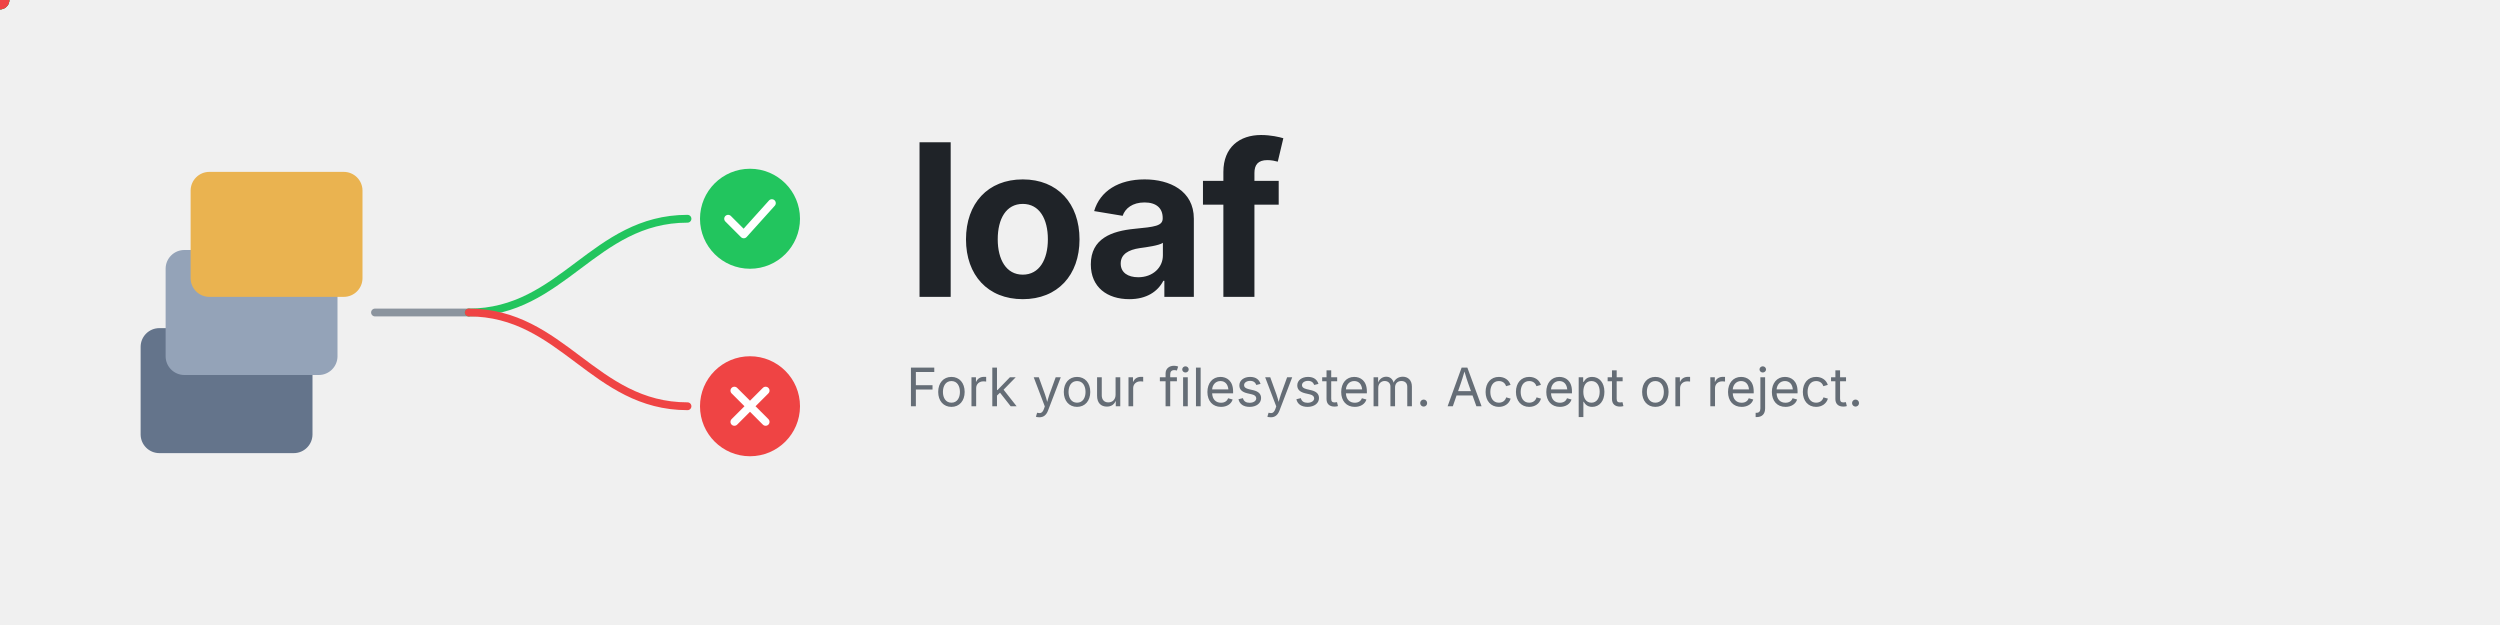
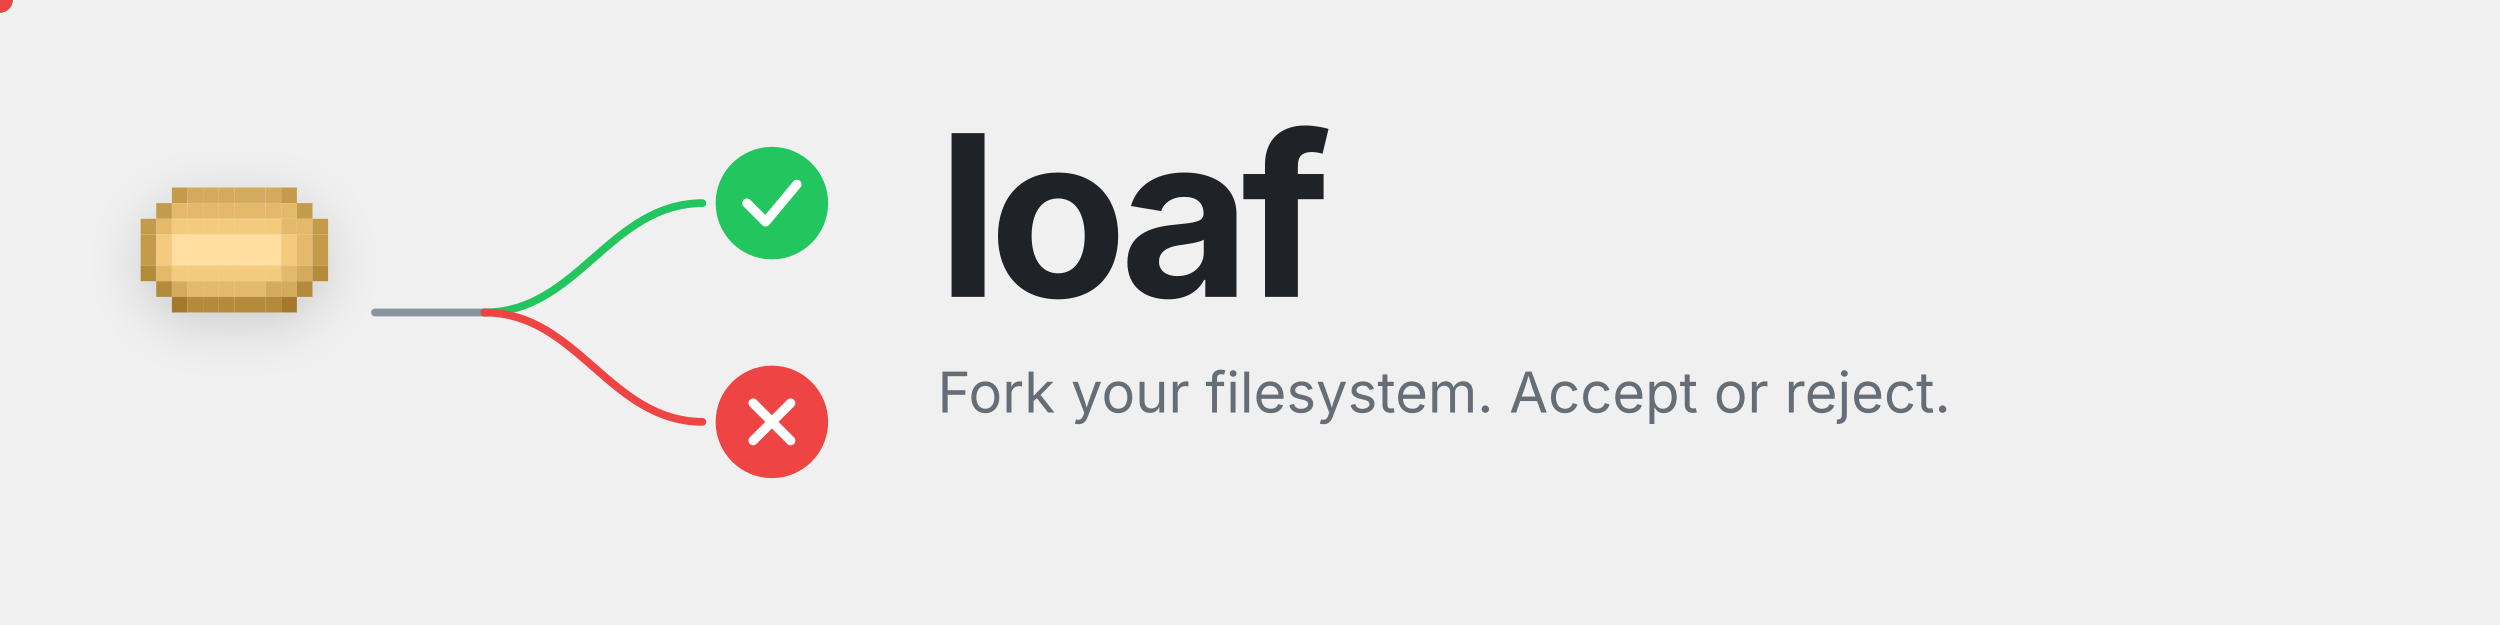
<svg xmlns="http://www.w3.org/2000/svg" viewBox="0 0 800 200">
  <style>
+     /* Gentle bread float */
+     @keyframes breadFloat {
+       0%, 100% { transform: translateY(0) rotate(-2deg); }
+       50% { transform: translateY(-4px) rotate(2deg); }
+     }
+ 
    /* Fork path animation */
    @keyframes drawPath {
-       0% { stroke-dashoffset: 100; }
+       0% { stroke-dashoffset: 80; }
      100% { stroke-dashoffset: 0; }
    }

    /* Particles flowing along fork */
    @keyframes particleFlow {
      0% { offset-distance: 0%; opacity: 0; }
      10% { opacity: 1; }
      90% { opacity: 1; }
      100% { offset-distance: 100%; opacity: 0; }
    }

    /* Gentle pulse for accept/reject */
    @keyframes softPulse {
      0%, 100% { transform: scale(1); filter: drop-shadow(0 0 4px currentColor); }
-       50% { transform: scale(1.05); filter: drop-shadow(0 0 10px currentColor); }
+       50% { transform: scale(1.08); filter: drop-shadow(0 0 12px currentColor); }
    }

-     /* File block hover effect */
-     @keyframes blockGlow {
-       0%, 100% { opacity: 0.85; }
-       50% { opacity: 1; filter: drop-shadow(0 2px 8px rgba(234, 179, 80, 0.4)); }
+     .bread {
+       animation: breadFloat 4s ease-in-out infinite;
+       transform-origin: center;
+       transform-box: fill-box;
+       filter: drop-shadow(0 4px 8px rgba(0,0,0,0.15));
    }

    .fork-path {
-       stroke-dasharray: 100;
-       animation: drawPath 3s ease-in-out infinite;
+       stroke-dasharray: 80;
+       animation: drawPath 2.5s ease-in-out infinite;
    }

    .particle {
      offset-rotate: 0deg;
-       animation: particleFlow 2s ease-in-out infinite;
+       animation: particleFlow 1.8s ease-in-out infinite;
    }
-     .particle:nth-child(2) { animation-delay: 0.4s; }
-     .particle:nth-child(3) { animation-delay: 0.8s; }

    .accept-icon {
      color: #22c55e;
      animation: softPulse 2.5s ease-in-out infinite;
      transform-origin: center;
      transform-box: fill-box;
    }
    .reject-icon {
      color: #ef4444;
      animation: softPulse 2.5s ease-in-out infinite;
      animation-delay: 1.25s;
      transform-origin: center;
      transform-box: fill-box;
    }

-     .file-block {
-       animation: blockGlow 3s ease-in-out infinite;
-     }
-     .file-block:nth-child(2) { animation-delay: 0.5s; }
-     .file-block:nth-child(3) { animation-delay: 1s; }
- 
    .title { fill: #1f2328; }
    .subtitle { fill: #656d76; }

    @media (prefers-color-scheme: dark) {
      .title { fill: #ffffff; }
      .subtitle { fill: #8b949e; }
-       .file-block { filter: drop-shadow(0 2px 8px rgba(234, 179, 80, 0.3)); }
+       .bread { filter: drop-shadow(0 4px 12px rgba(234, 179, 80, 0.3)); }
    }
  </style>
-   <g transform="translate(45, 55)">
-     <rect class="file-block" x="0" y="50" width="55" height="40" rx="6" fill="#64748b" />
-     <rect class="file-block" x="8" y="25" width="55" height="40" rx="6" fill="#94a3b8" />
-     <rect class="file-block" x="16" y="0" width="55" height="40" rx="6" fill="#eab350" />
+   <g class="bread" transform="translate(40, 60)">
+     <rect x="15" y="0" width="5" height="5" fill="#C49A4B" />
+     <rect x="20" y="0" width="5" height="5" fill="#D4AA5B" />
+     <rect x="25" y="0" width="5" height="5" fill="#D4AA5B" />
+     <rect x="30" y="0" width="5" height="5" fill="#D4AA5B" />
+     <rect x="35" y="0" width="5" height="5" fill="#D4AA5B" />
+     <rect x="40" y="0" width="5" height="5" fill="#D4AA5B" />
+     <rect x="45" y="0" width="5" height="5" fill="#D4AA5B" />
+     <rect x="50" y="0" width="5" height="5" fill="#C49A4B" />
+     <rect x="10" y="5" width="5" height="5" fill="#C49A4B" />
+     <rect x="15" y="5" width="5" height="5" fill="#E4BA6B" />
+     <rect x="20" y="5" width="5" height="5" fill="#E4BA6B" />
+     <rect x="25" y="5" width="5" height="5" fill="#E4BA6B" />
+     <rect x="30" y="5" width="5" height="5" fill="#E4BA6B" />
+     <rect x="35" y="5" width="5" height="5" fill="#E4BA6B" />
+     <rect x="40" y="5" width="5" height="5" fill="#E4BA6B" />
+     <rect x="45" y="5" width="5" height="5" fill="#E4BA6B" />
+     <rect x="50" y="5" width="5" height="5" fill="#E4BA6B" />
+     <rect x="55" y="5" width="5" height="5" fill="#C49A4B" />
+     <rect x="5" y="10" width="5" height="5" fill="#C49A4B" />
+     <rect x="10" y="10" width="5" height="5" fill="#E4BA6B" />
+     <rect x="15" y="10" width="5" height="5" fill="#F4CA7B" />
+     <rect x="20" y="10" width="5" height="5" fill="#F4CA7B" />
+     <rect x="25" y="10" width="5" height="5" fill="#F4CA7B" />
+     <rect x="30" y="10" width="5" height="5" fill="#F4CA7B" />
+     <rect x="35" y="10" width="5" height="5" fill="#F4CA7B" />
+     <rect x="40" y="10" width="5" height="5" fill="#F4CA7B" />
+     <rect x="45" y="10" width="5" height="5" fill="#F4CA7B" />
+     <rect x="50" y="10" width="5" height="5" fill="#E4BA6B" />
+     <rect x="55" y="10" width="5" height="5" fill="#E4BA6B" />
+     <rect x="60" y="10" width="5" height="5" fill="#C49A4B" />
+     <rect x="5" y="15" width="5" height="5" fill="#C49A4B" />
+     <rect x="10" y="15" width="5" height="5" fill="#F4CA7B" />
+     <rect x="15" y="15" width="5" height="5" fill="#FFDEA0" />
+     <rect x="20" y="15" width="5" height="5" fill="#FFDEA0" />
+     <rect x="25" y="15" width="5" height="5" fill="#FFDEA0" />
+     <rect x="30" y="15" width="5" height="5" fill="#FFDEA0" />
+     <rect x="35" y="15" width="5" height="5" fill="#FFDEA0" />
+     <rect x="40" y="15" width="5" height="5" fill="#FFDEA0" />
+     <rect x="45" y="15" width="5" height="5" fill="#FFDEA0" />
+     <rect x="50" y="15" width="5" height="5" fill="#F4CA7B" />
+     <rect x="55" y="15" width="5" height="5" fill="#E4BA6B" />
+     <rect x="60" y="15" width="5" height="5" fill="#C49A4B" />
+     <rect x="5" y="20" width="5" height="5" fill="#C49A4B" />
+     <rect x="10" y="20" width="5" height="5" fill="#F4CA7B" />
+     <rect x="15" y="20" width="5" height="5" fill="#FFDEA0" />
+     <rect x="20" y="20" width="5" height="5" fill="#FFDEA0" />
+     <rect x="25" y="20" width="5" height="5" fill="#FFDEA0" />
+     <rect x="30" y="20" width="5" height="5" fill="#FFDEA0" />
+     <rect x="35" y="20" width="5" height="5" fill="#FFDEA0" />
+     <rect x="40" y="20" width="5" height="5" fill="#FFDEA0" />
+     <rect x="45" y="20" width="5" height="5" fill="#FFDEA0" />
+     <rect x="50" y="20" width="5" height="5" fill="#F4CA7B" />
+     <rect x="55" y="20" width="5" height="5" fill="#E4BA6B" />
+     <rect x="60" y="20" width="5" height="5" fill="#C49A4B" />
+     <rect x="5" y="25" width="5" height="5" fill="#B48A3B" />
+     <rect x="10" y="25" width="5" height="5" fill="#E4BA6B" />
+     <rect x="15" y="25" width="5" height="5" fill="#F4CA7B" />
+     <rect x="20" y="25" width="5" height="5" fill="#F4CA7B" />
+     <rect x="25" y="25" width="5" height="5" fill="#F4CA7B" />
+     <rect x="30" y="25" width="5" height="5" fill="#F4CA7B" />
+     <rect x="35" y="25" width="5" height="5" fill="#F4CA7B" />
+     <rect x="40" y="25" width="5" height="5" fill="#F4CA7B" />
+     <rect x="45" y="25" width="5" height="5" fill="#F4CA7B" />
+     <rect x="50" y="25" width="5" height="5" fill="#E4BA6B" />
+     <rect x="55" y="25" width="5" height="5" fill="#D4AA5B" />
+     <rect x="60" y="25" width="5" height="5" fill="#B48A3B" />
+     <rect x="10" y="30" width="5" height="5" fill="#B48A3B" />
+     <rect x="15" y="30" width="5" height="5" fill="#D4AA5B" />
+     <rect x="20" y="30" width="5" height="5" fill="#E4BA6B" />
+     <rect x="25" y="30" width="5" height="5" fill="#E4BA6B" />
+     <rect x="30" y="30" width="5" height="5" fill="#E4BA6B" />
+     <rect x="35" y="30" width="5" height="5" fill="#E4BA6B" />
+     <rect x="40" y="30" width="5" height="5" fill="#E4BA6B" />
+     <rect x="45" y="30" width="5" height="5" fill="#D4AA5B" />
+     <rect x="50" y="30" width="5" height="5" fill="#D4AA5B" />
+     <rect x="55" y="30" width="5" height="5" fill="#B48A3B" />
+     <rect x="15" y="35" width="5" height="5" fill="#A47A2B" />
+     <rect x="20" y="35" width="5" height="5" fill="#B48A3B" />
+     <rect x="25" y="35" width="5" height="5" fill="#B48A3B" />
+     <rect x="30" y="35" width="5" height="5" fill="#B48A3B" />
+     <rect x="35" y="35" width="5" height="5" fill="#B48A3B" />
+     <rect x="40" y="35" width="5" height="5" fill="#B48A3B" />
+     <rect x="45" y="35" width="5" height="5" fill="#B48A3B" />
+     <rect x="50" y="35" width="5" height="5" fill="#A47A2B" />
  </g>
  <g fill="none" stroke-width="2.5" stroke-linecap="round">
-     <path d="M120 100 L150 100" stroke="#8b949e" />
-     <path id="acceptPath" class="fork-path" d="M150 100 C180 100, 190 70, 220 70" stroke="#22c55e" />
-     <path id="rejectPath" class="fork-path" d="M150 100 C180 100, 190 130, 220 130" stroke="#ef4444" style="animation-delay: 0.3s;" />
+     <path d="M120 100 L155 100" stroke="#8b949e" />
+     <path class="fork-path" d="M155 100 C185 100, 195 65, 225 65" stroke="#22c55e" />
+     <path class="fork-path" d="M155 100 C185 100, 195 135, 225 135" stroke="#ef4444" style="animation-delay: 0.3s;" />
  </g>
-   <circle class="particle" r="3" fill="#22c55e" style="offset-path: path('M150 100 C180 100, 190 70, 220 70');" />
-   <circle class="particle" r="3" fill="#22c55e" style="offset-path: path('M150 100 C180 100, 190 70, 220 70');" />
-   <circle class="particle" r="3" fill="#22c55e" style="offset-path: path('M150 100 C180 100, 190 70, 220 70');" />
-   <circle class="particle" r="3" fill="#ef4444" style="offset-path: path('M150 100 C180 100, 190 130, 220 130'); animation-delay: 0.15s;" />
-   <circle class="particle" r="3" fill="#ef4444" style="offset-path: path('M150 100 C180 100, 190 130, 220 130'); animation-delay: 0.55s;" />
-   <g class="accept-icon" transform="translate(225, 55)">
-     <circle cx="15" cy="15" r="16" fill="#22c55e" />
-     <path d="M8 15 L13 20 L22 10" fill="none" stroke="white" stroke-width="2.5" stroke-linecap="round" stroke-linejoin="round" />
+   <circle class="particle" r="4" fill="#22c55e" style="offset-path: path('M155 100 C185 100, 195 65, 225 65');" />
+   <circle class="particle" r="4" fill="#22c55e" style="offset-path: path('M155 100 C185 100, 195 65, 225 65'); animation-delay: 0.6s;" />
+   <circle class="particle" r="4" fill="#22c55e" style="offset-path: path('M155 100 C185 100, 195 65, 225 65'); animation-delay: 1.2s;" />
+   <circle class="particle" r="4" fill="#ef4444" style="offset-path: path('M155 100 C185 100, 195 135, 225 135'); animation-delay: 0.3s;" />
+   <circle class="particle" r="4" fill="#ef4444" style="offset-path: path('M155 100 C185 100, 195 135, 225 135'); animation-delay: 0.9s;" />
+   <g class="accept-icon" transform="translate(230, 48)">
+     <circle cx="17" cy="17" r="18" fill="#22c55e" />
+     <path d="M9 17 L15 23 L25 11" fill="none" stroke="white" stroke-width="3" stroke-linecap="round" stroke-linejoin="round" />
  </g>
-   <g class="reject-icon" transform="translate(225, 115)">
-     <circle cx="15" cy="15" r="16" fill="#ef4444" />
-     <path d="M10 10 L20 20 M20 10 L10 20" fill="none" stroke="white" stroke-width="2.5" stroke-linecap="round" />
+   <g class="reject-icon" transform="translate(230, 118)">
+     <circle cx="17" cy="17" r="18" fill="#ef4444" />
+     <path d="M11 11 L23 23 M23 11 L11 23" fill="none" stroke="white" stroke-width="3" stroke-linecap="round" />
  </g>
-   <text class="title" x="290" y="95" font-family="system-ui, -apple-system, BlinkMacSystemFont, sans-serif" font-size="68" font-weight="700" letter-spacing="-2">loaf</text>
-   <text class="subtitle" x="290" y="130" font-family="system-ui, -apple-system, BlinkMacSystemFont, sans-serif" font-size="17">Fork your filesystem. Accept or reject.</text>
+   <text class="title" x="300" y="95" font-family="system-ui, -apple-system, BlinkMacSystemFont, sans-serif" font-size="72" font-weight="700" letter-spacing="-3">loaf</text>
+   <text class="subtitle" x="300" y="132" font-family="system-ui, -apple-system, BlinkMacSystemFont, sans-serif" font-size="18">Fork your filesystem. Accept or reject.</text>
</svg>
